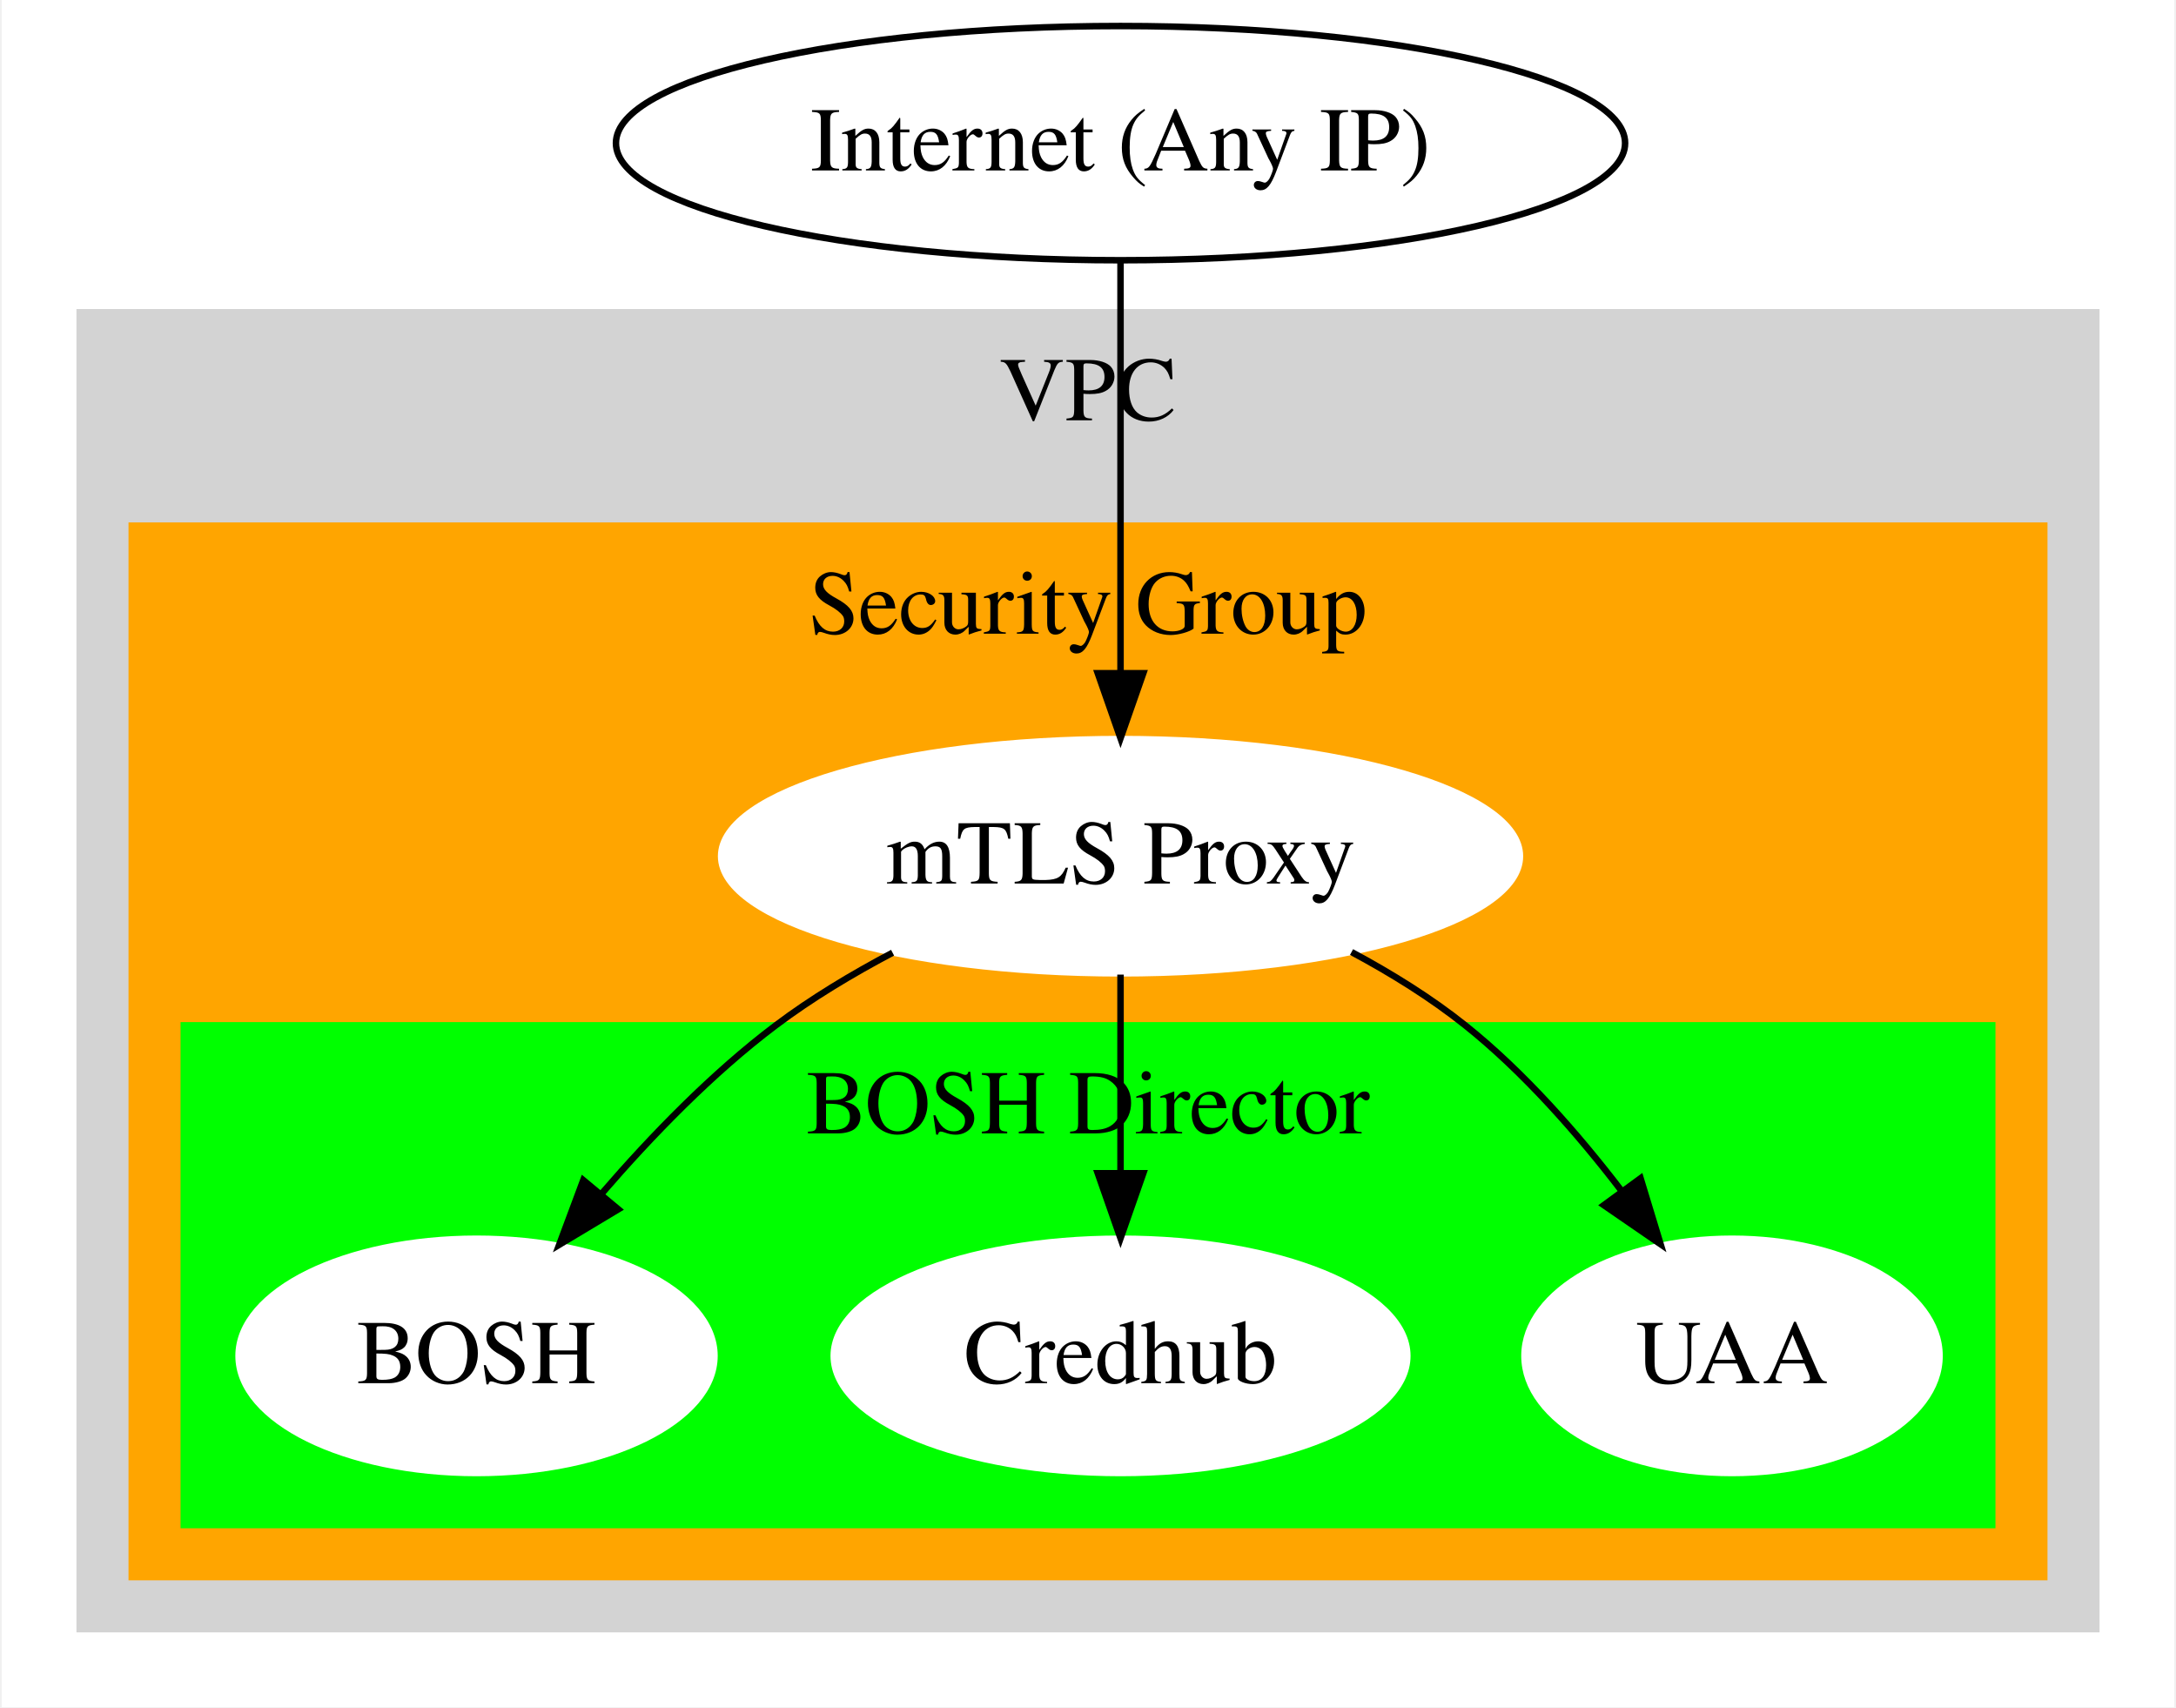
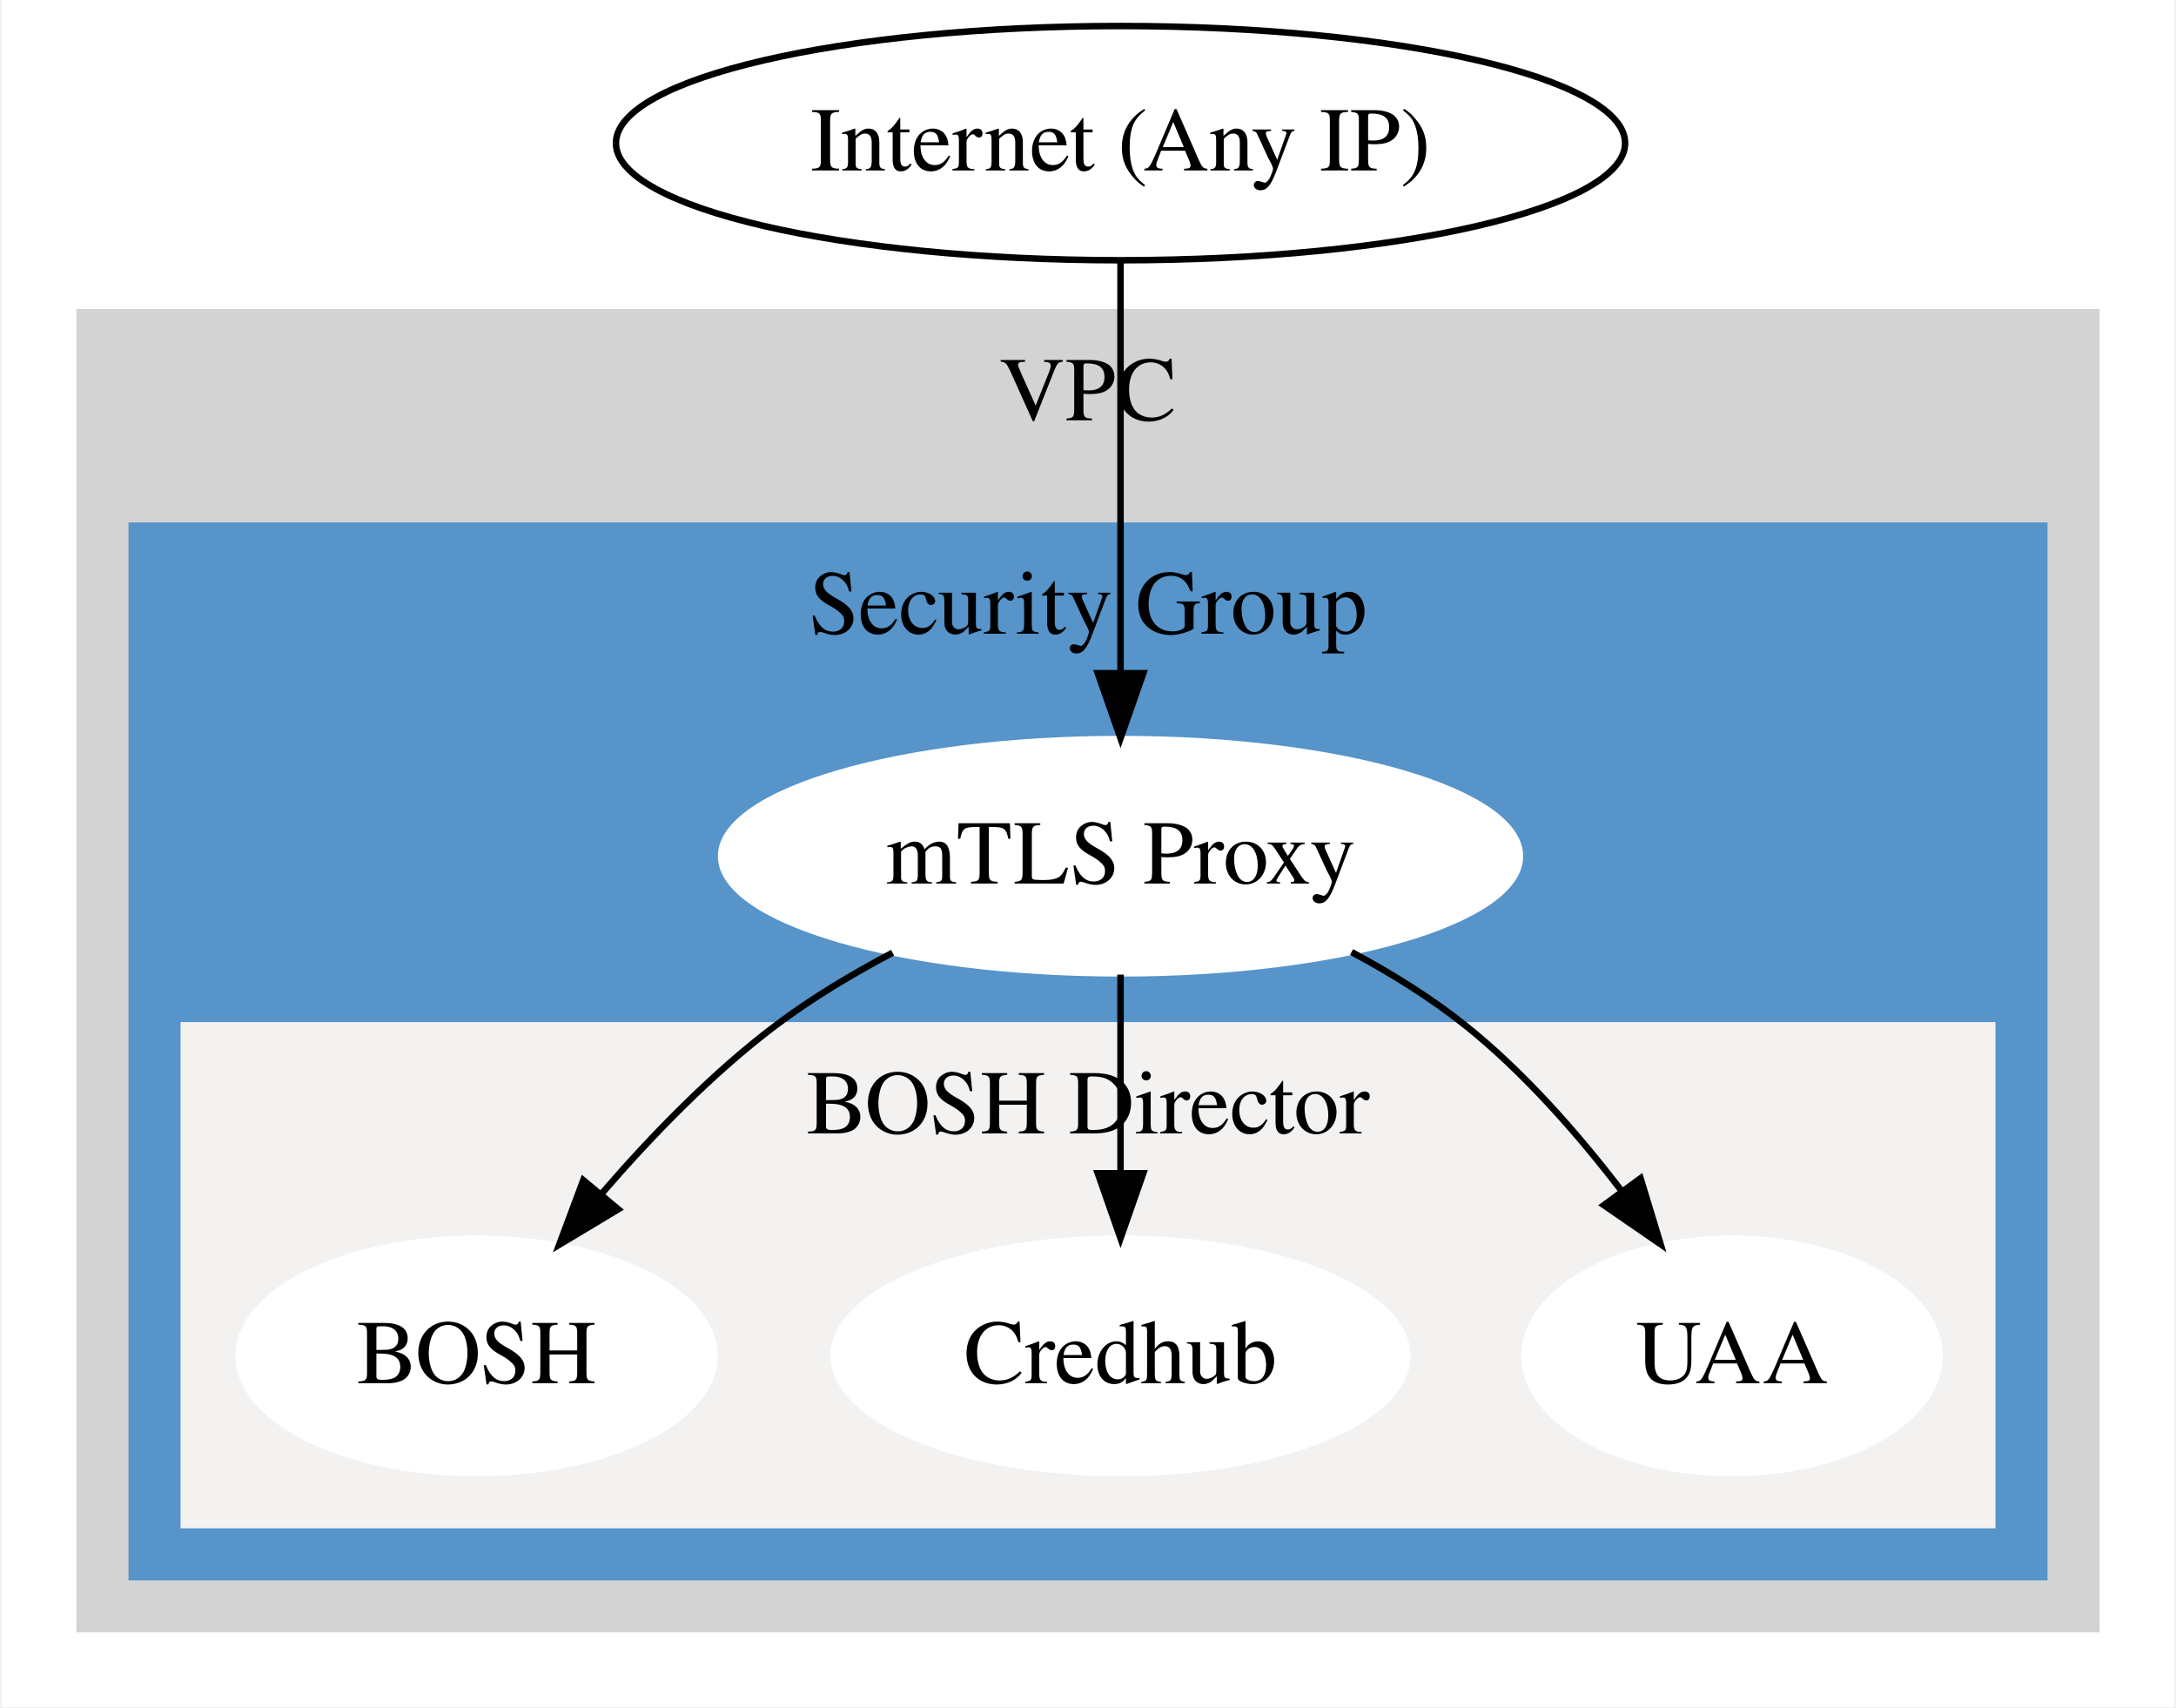
<svg xmlns="http://www.w3.org/2000/svg" width="334pt" height="262pt" viewBox="0.00 0.00 334.00 262.40">
  <g id="graph0" class="graph" transform="scale(1 1) rotate(0) translate(4 258.4)">
    <polygon fill="#ffffff" stroke="transparent" points="-4,4 -4,-258.4 330,-258.4 330,4 -4,4" />
    <g id="clust1" class="cluster">
      <polygon fill="#d3d3d3" stroke="#d3d3d3" points="8,-8 8,-210.4 318,-210.4 318,-8 8,-8" />
      <text text-anchor="middle" x="163" y="-193.8" font-family="Times,serif" font-size="14.00" fill="#000000">VPC</text>
    </g>
    <g id="clust2" class="cluster">
-       <polygon fill="#ffa500" stroke="#ffa500" points="16,-16 16,-177.6 310,-177.6 310,-16 16,-16" />
+       <polygon fill="#5694ca" stroke="#5694ca" points="16,-16 16,-177.6 310,-177.6 310,-16 16,-16" />
      <text text-anchor="middle" x="163" y="-161" font-family="Times,serif" font-size="14.00" fill="#000000">Security Group</text>
    </g>
    <g id="clust3" class="cluster">
-       <polygon fill="#00ff00" stroke="#00ff00" points="24,-24 24,-100.8 302,-100.8 302,-24 24,-24" />
+       <polygon fill="#f3f2f1" stroke="#f3f2f1" points="24,-24 24,-100.8 302,-100.8 302,-24 24,-24" />
      <text text-anchor="middle" x="163" y="-84.2" font-family="Times,serif" font-size="14.00" fill="#000000">BOSH Director</text>
    </g>
    <g id="node1" class="node">
      <ellipse fill="#ffffff" stroke="#ffffff" cx="168" cy="-126.8" rx="61.398" ry="18" />
      <text text-anchor="middle" x="168" y="-122.6" font-family="Times,serif" font-size="14.00" fill="#000000">mTLS Proxy</text>
    </g>
    <g id="node2" class="node">
      <ellipse fill="#ffffff" stroke="#ffffff" cx="262" cy="-50" rx="31.901" ry="18" />
      <text text-anchor="middle" x="262" y="-45.8" font-family="Times,serif" font-size="14.00" fill="#000000">UAA</text>
    </g>
    <g id="edge2" class="edge">
      <path fill="none" stroke="#000000" d="M203.514,-112.069C209.631,-108.794 215.714,-105.021 221,-100.8 229.993,-93.618 238.303,-84.141 245.056,-75.319" />
      <polygon fill="#000000" stroke="#000000" points="247.946,-77.296 251.026,-67.158 242.297,-73.163 247.946,-77.296" />
    </g>
    <g id="node3" class="node">
      <ellipse fill="#ffffff" stroke="#ffffff" cx="168" cy="-50" rx="44.085" ry="18" />
      <text text-anchor="middle" x="168" y="-45.8" font-family="Times,serif" font-size="14.00" fill="#000000">Credhub</text>
    </g>
    <g id="edge3" class="edge">
      <path fill="none" stroke="#000000" d="M168,-108.6C168,-99.513 168,-88.318 168,-78.155" />
      <polygon fill="#000000" stroke="#000000" points="171.5,-78.07 168,-68.07 164.5,-78.07 171.5,-78.07" />
    </g>
    <g id="node4" class="node">
      <ellipse fill="#ffffff" stroke="#ffffff" cx="69" cy="-50" rx="36.577" ry="18" />
      <text text-anchor="middle" x="69" y="-45.8" font-family="Times,serif" font-size="14.00" fill="#000000">BOSH</text>
    </g>
    <g id="edge4" class="edge">
      <path fill="none" stroke="#000000" d="M132.96,-111.966C126.73,-108.681 120.485,-104.931 115,-100.8 105.249,-93.457 95.926,-83.84 88.254,-74.952" />
      <polygon fill="#000000" stroke="#000000" points="90.792,-72.531 81.707,-67.08 85.41,-77.007 90.792,-72.531" />
    </g>
    <g id="node5" class="node">
      <ellipse fill="none" stroke="#000000" cx="168" cy="-236.4" rx="77.567" ry="18" />
      <text text-anchor="middle" x="168" y="-232.2" font-family="Times,serif" font-size="14.00" fill="#000000">Internet (Any IP)</text>
    </g>
    <g id="edge1" class="edge">
      <path fill="none" stroke="#000000" d="M168,-218.302C168,-201.088 168,-174.933 168,-154.989" />
      <polygon fill="#000000" stroke="#000000" points="171.5,-154.925 168,-144.925 164.5,-154.925 171.5,-154.925" />
    </g>
  </g>
</svg>
